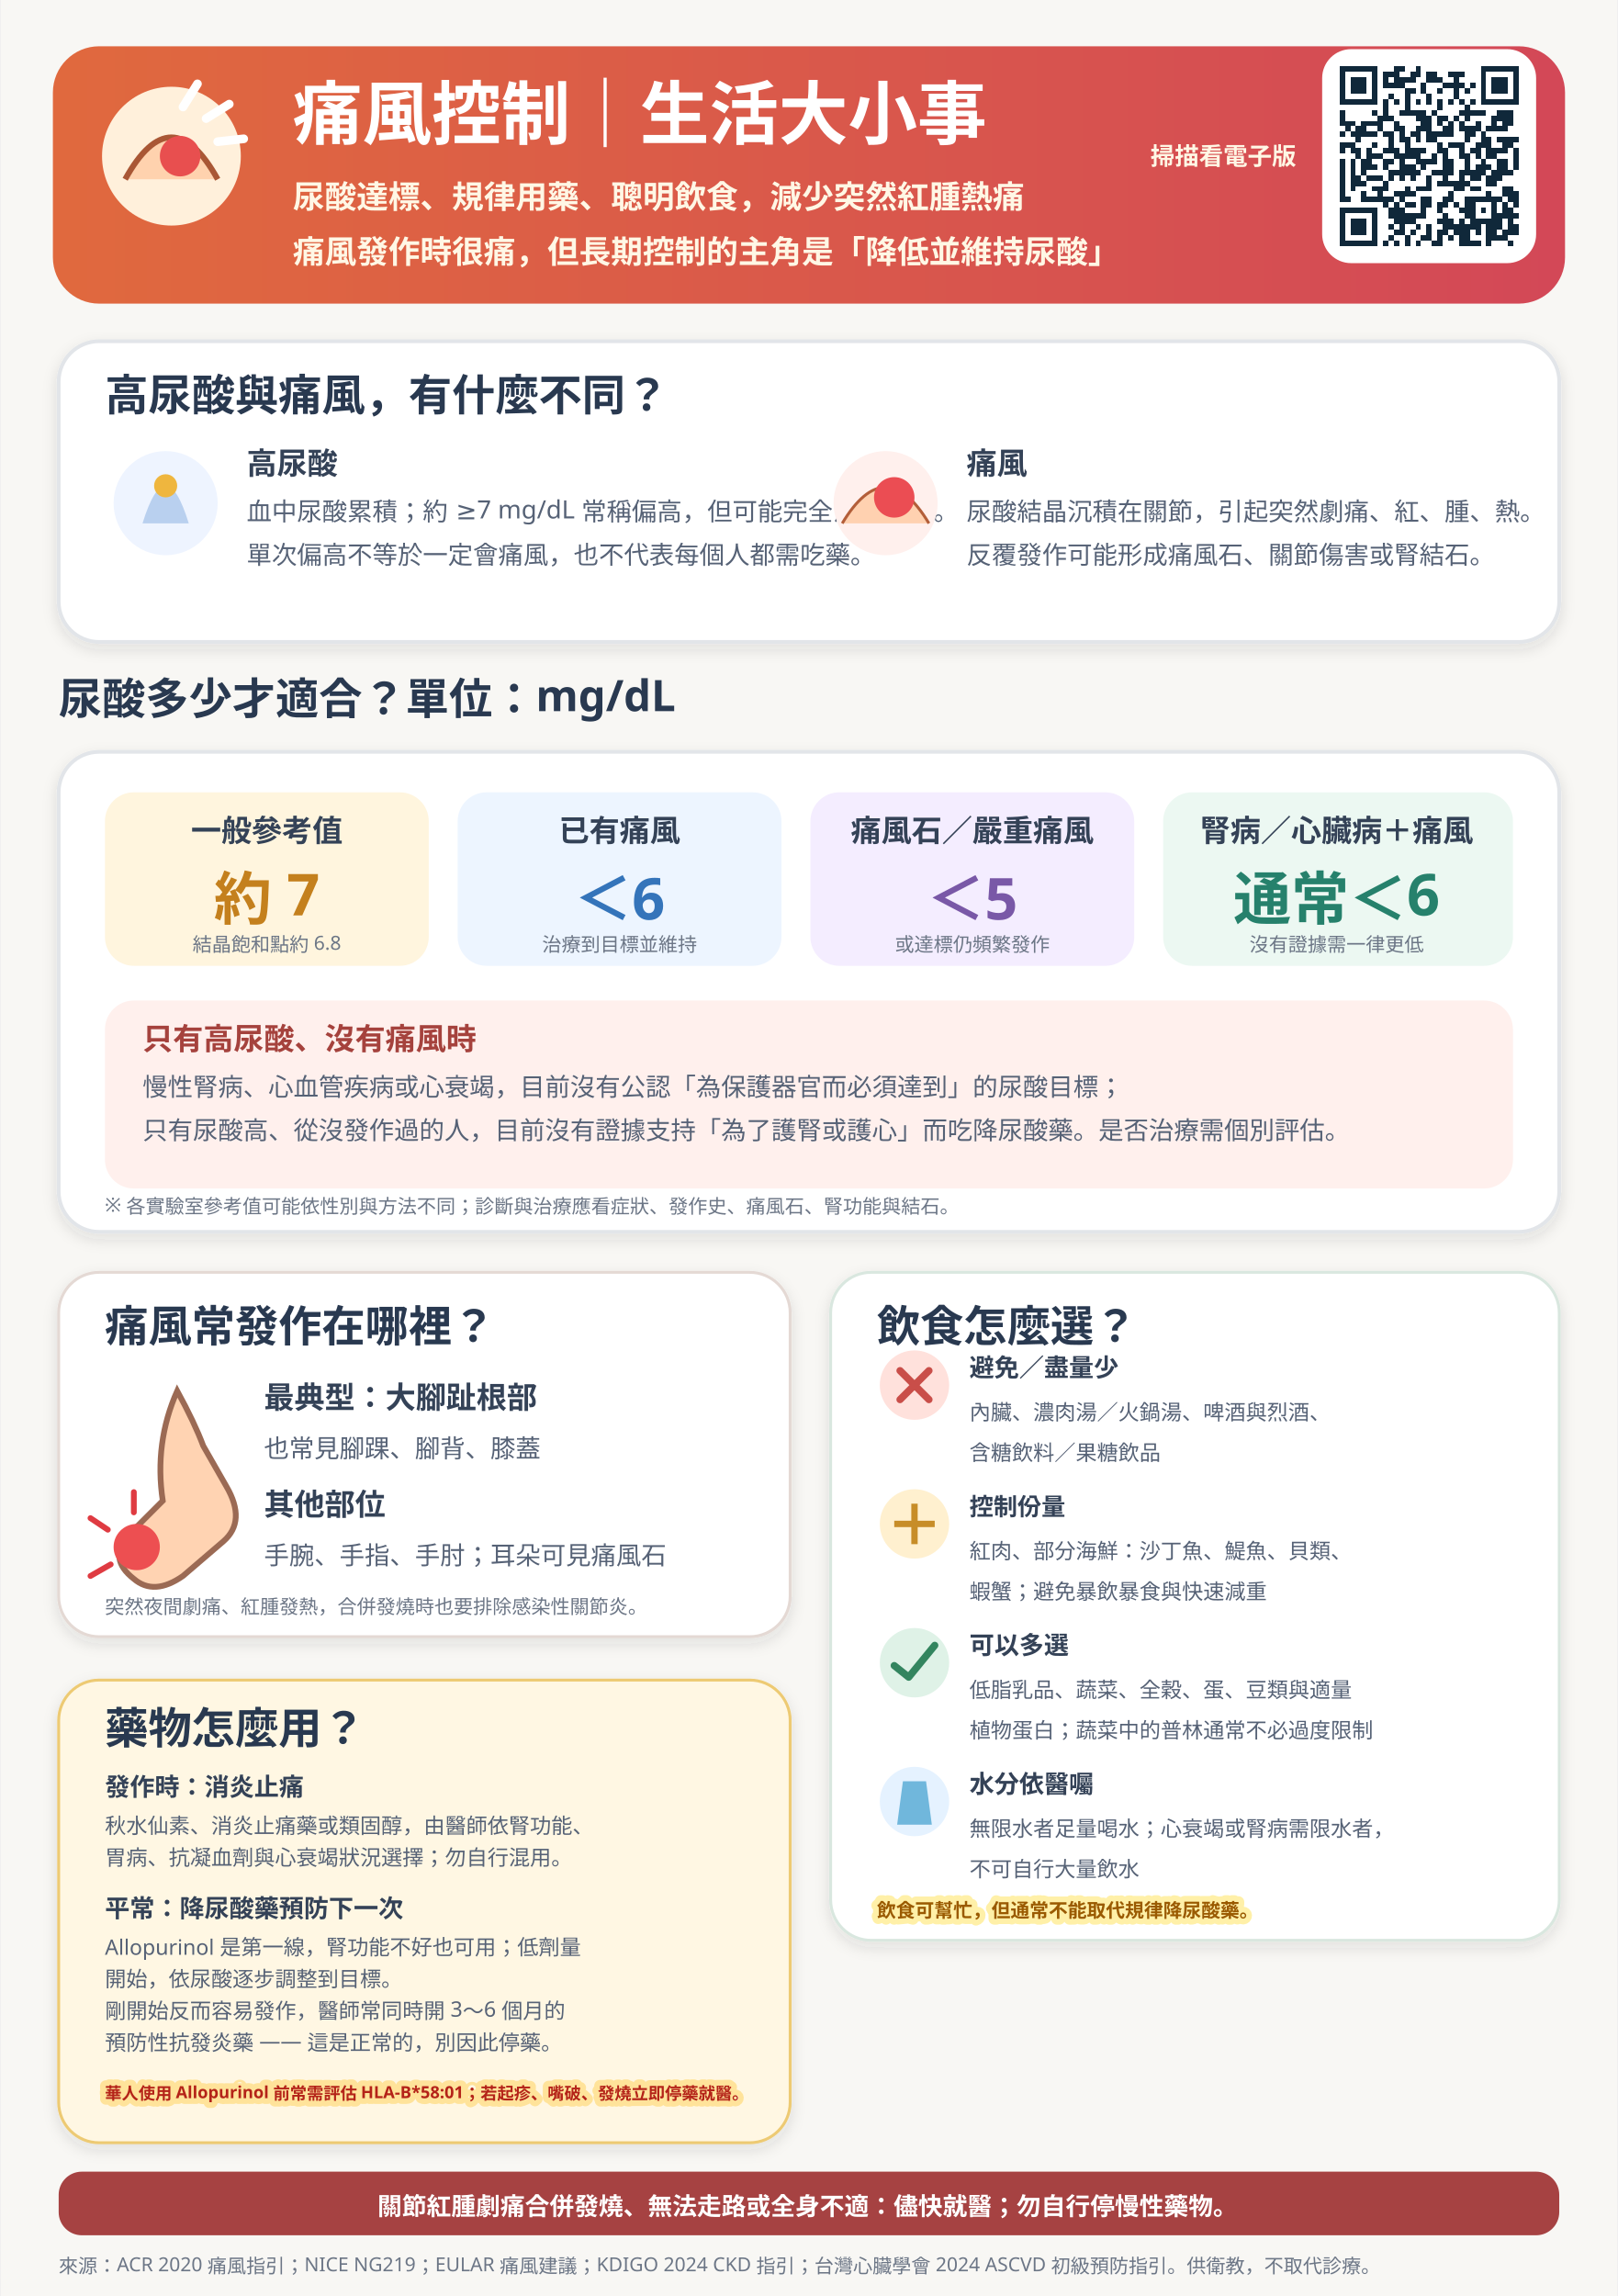
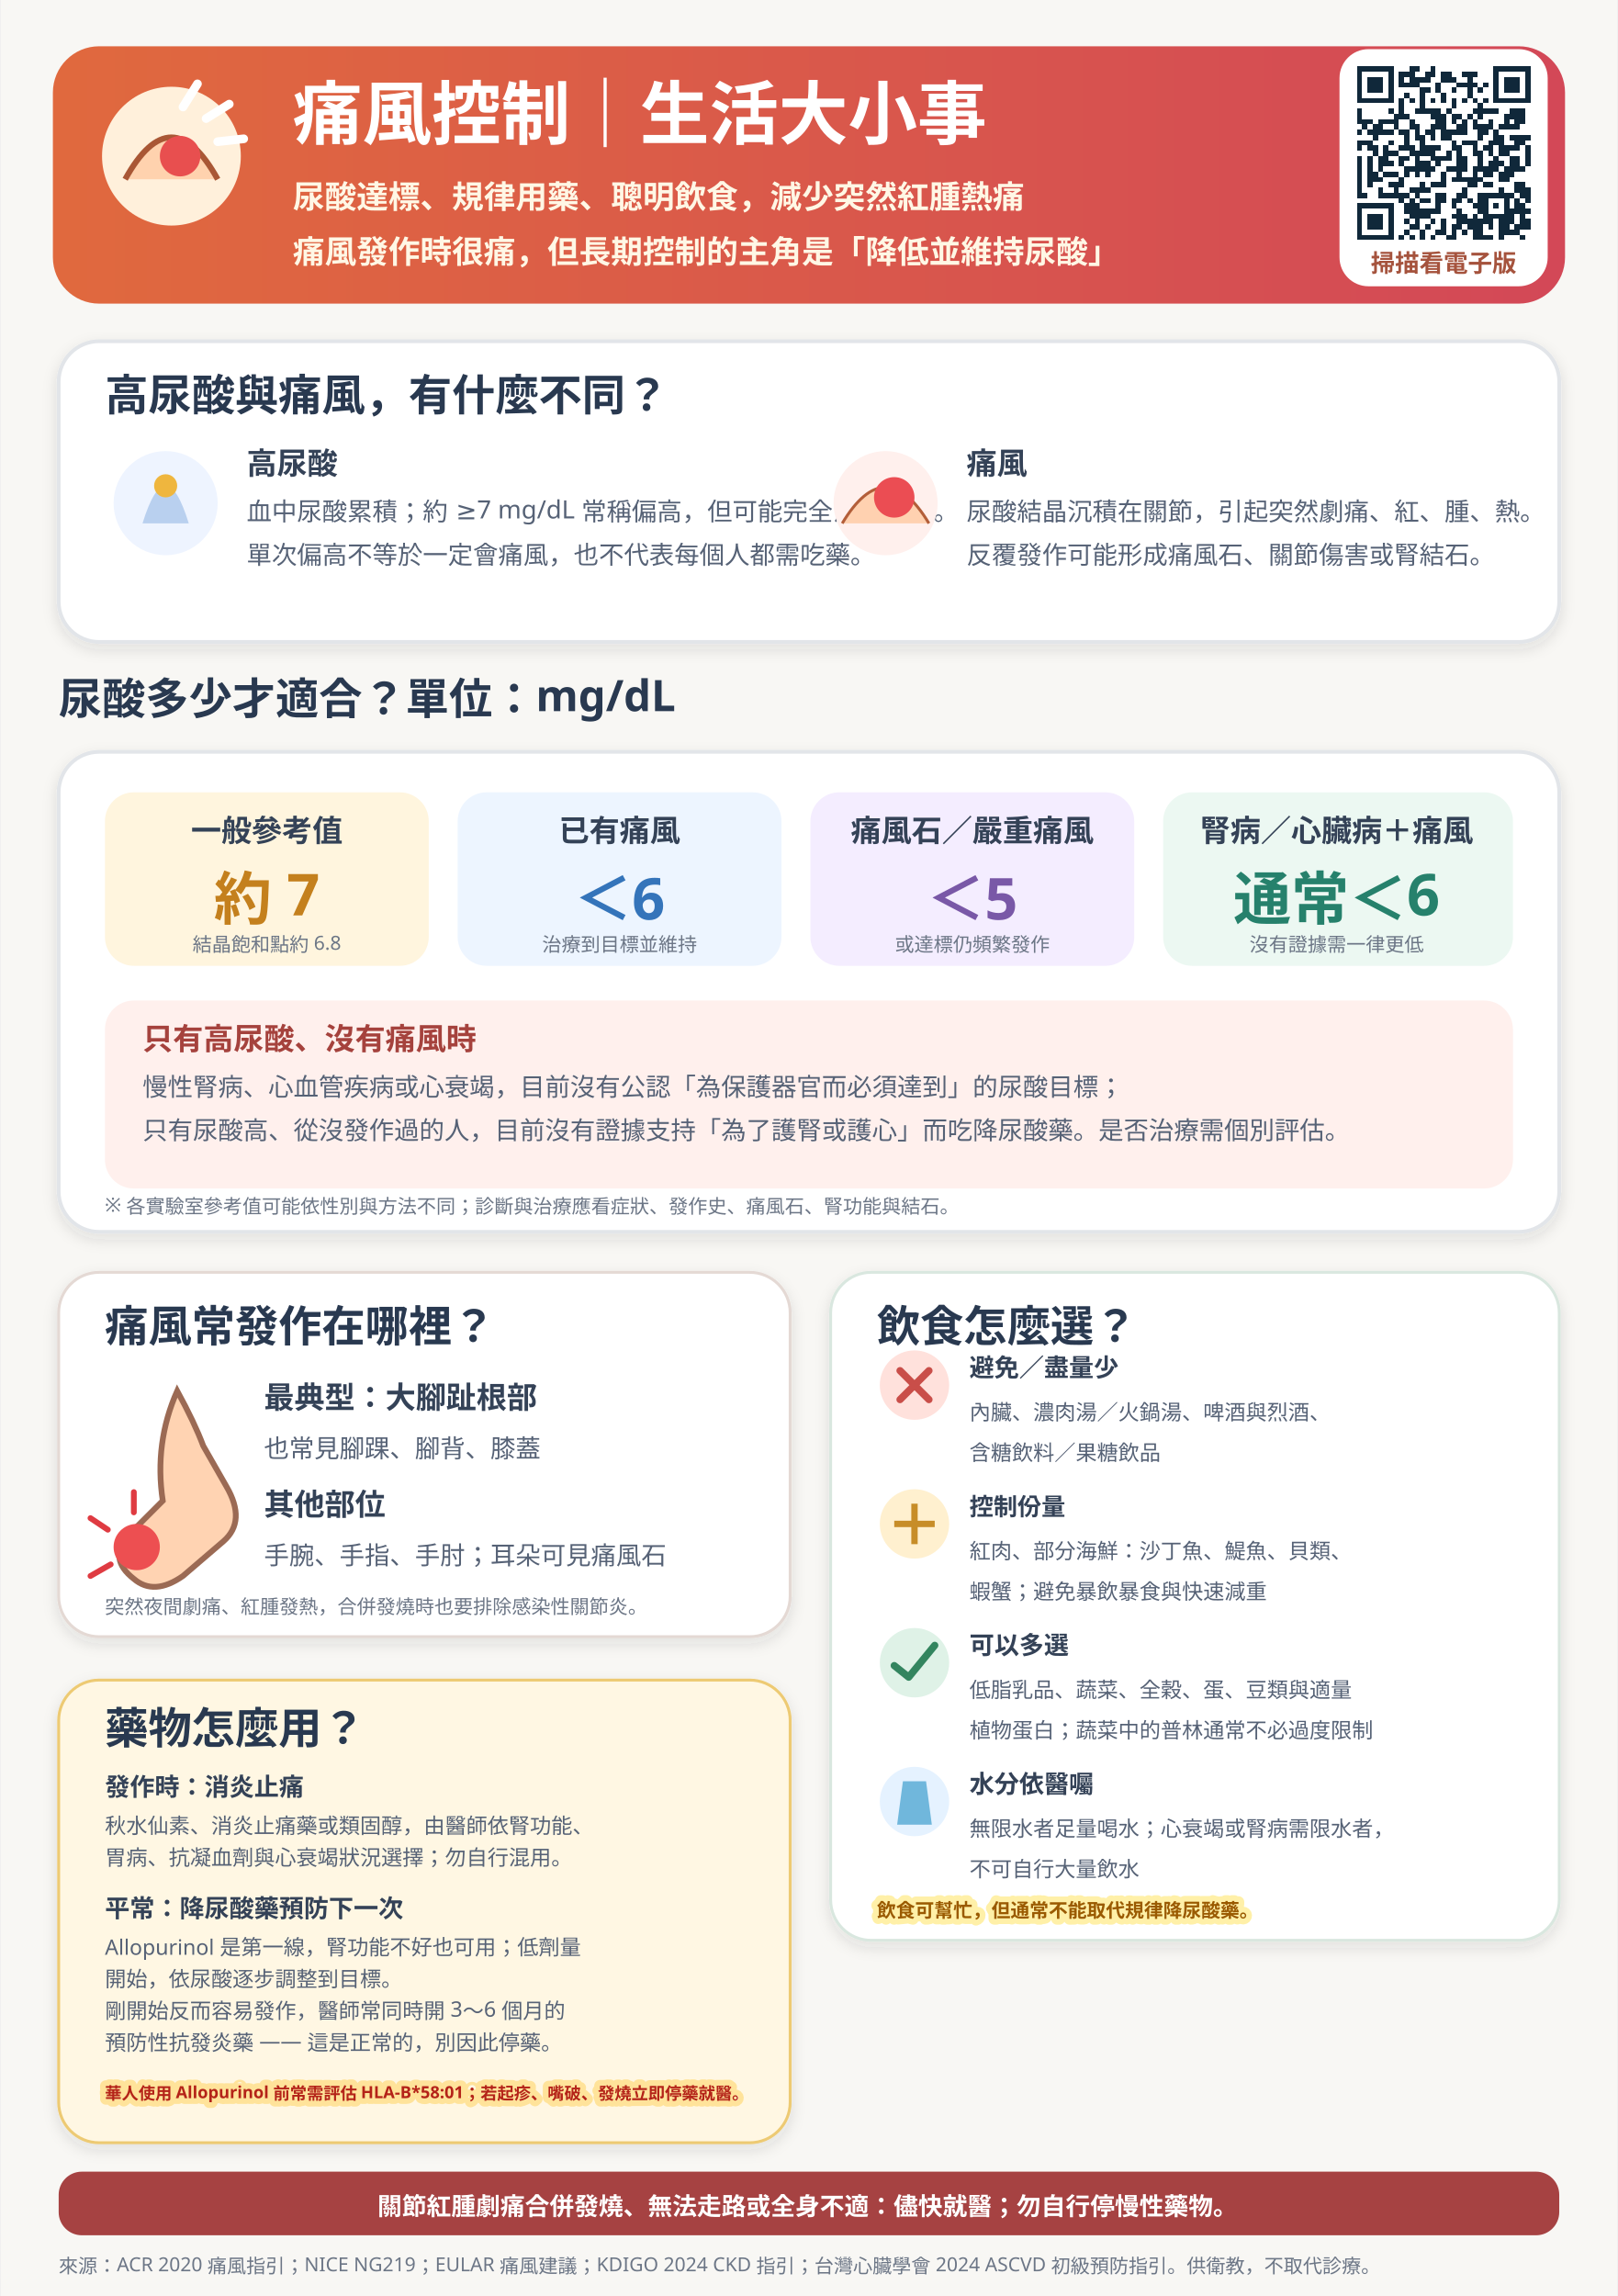
<svg xmlns="http://www.w3.org/2000/svg" width="148mm" height="210mm" viewBox="0 0 559 794">
  <defs>
    <style>.t{font:700 24px 'Microsoft JhengHei','Noto Sans TC',sans-serif;fill:white}.st{font:600 11px 'Microsoft JhengHei','Noto Sans TC',sans-serif;fill:#fff7e5}.h{font:700 15px 'Microsoft JhengHei','Noto Sans TC',sans-serif;fill:#293950}.b{font:700 10.5px 'Microsoft JhengHei','Noto Sans TC',sans-serif;fill:#344257}.s{font:500 8.7px 'Microsoft JhengHei','Noto Sans TC',sans-serif;fill:#566276}.xs{font:500 6.7px 'Microsoft JhengHei','Noto Sans TC',sans-serif;fill:#6c7686}.num{font:700 20px 'Microsoft JhengHei','Noto Sans TC',sans-serif}.line{stroke-linecap:round;stroke-linejoin:round}.card{fill:#fff;stroke:#e2e5e9;stroke-width:1.3}</style>
    <linearGradient id="g" x1="0" x2="1">
      <stop stop-color="#e0693e" />
      <stop offset="1" stop-color="#d34857" />
    </linearGradient>
    <filter id="sh">
      <feDropShadow dx="0" dy="2" stdDeviation="2.5" flood-color="#3c3540" flood-opacity=".12" />
    </filter>
  </defs>
  <rect width="559" height="794" fill="#f8f7f4" />
  <rect x="18" y="16" width="523" height="89" rx="16" fill="url(#g)" />
  <g transform="translate(31 26)">
    <circle cx="28" cy="28" r="24" fill="#fff0db" />
    <path d="M12 36q16-29 32 0" fill="#ffd2ae" stroke="#a95735" stroke-width="2" />
    <circle cx="31" cy="28" r="7" fill="#e84f4f" />
    <path d="M32 11l5-8M40 15l8-5M44 23l9-1" stroke="#fff" stroke-width="3" class="line" />
  </g>
  <text x="101" y="48" class="t">痛風控制｜生活大小事</text>
  <text x="101" y="72" class="st">尿酸達標、規律用藥、聰明飲食，減少突然紅腫熱痛</text>
  <text x="101" y="91" class="st">痛風發作時很痛，但長期控制的主角是「降低並維持尿酸」</text>
  <rect x="20" y="118" width="519" height="104" rx="14" class="card" filter="url(#sh)" />
  <text x="36" y="142" class="h">高尿酸與痛風，有什麼不同？</text>
  <g transform="translate(37 154)">
    <circle cx="20" cy="20" r="18" fill="#eef4ff" />
    <path d="M12 27q8-26 16 0" fill="#b9d0ef" />
    <circle cx="20" cy="14" r="4" fill="#efb63e" />
    <text x="48" y="10" class="b">高尿酸</text>
    <text x="48" y="26" class="s">血中尿酸累積；約 ≥7 mg/dL 常稱偏高，但可能完全沒有症狀。</text>
    <text x="48" y="41" class="s">單次偏高不等於一定會痛風，也不代表每個人都需吃藥。</text>
  </g>
  <g transform="translate(286 154)">
    <circle cx="20" cy="20" r="18" fill="#fff0ed" />
    <path d="M5 27q15-25 30 0" fill="#ffd1b0" stroke="#b35e39" />
    <circle cx="23" cy="18" r="7" fill="#eb4d53" />
    <text x="48" y="10" class="b">痛風</text>
    <text x="48" y="26" class="s">尿酸結晶沉積在關節，引起突然劇痛、紅、腫、熱。</text>
    <text x="48" y="41" class="s">反覆發作可能形成痛風石、關節傷害或腎結石。</text>
  </g>
  <text x="20" y="247" class="h">尿酸多少才適合？單位：mg/dL</text>
  <rect x="20" y="260" width="519" height="166" rx="14" class="card" filter="url(#sh)" />
  <rect x="36" y="274" width="112" height="60" rx="10" fill="#fff5de" />
  <text x="92" y="291" text-anchor="middle" class="b">一般參考值</text>
  <text x="92" y="318" text-anchor="middle" class="num" style="fill:#c4801d">約 7</text>
  <text x="92" y="329" text-anchor="middle" class="xs">結晶飽和點約 6.8</text>
  <rect x="158" y="274" width="112" height="60" rx="10" fill="#edf5ff" />
  <text x="214" y="291" text-anchor="middle" class="b">已有痛風</text>
  <text x="214" y="318" text-anchor="middle" class="num" style="fill:#3474ba">＜6</text>
  <text x="214" y="329" text-anchor="middle" class="xs">治療到目標並維持</text>
  <rect x="280" y="274" width="112" height="60" rx="10" fill="#f4edff" />
  <text x="336" y="291" text-anchor="middle" class="b">痛風石／嚴重痛風</text>
  <text x="336" y="318" text-anchor="middle" class="num" style="fill:#7958a7">＜5</text>
  <text x="336" y="329" text-anchor="middle" class="xs">或達標仍頻繁發作</text>
  <rect x="402" y="274" width="121" height="60" rx="10" fill="#ecf8f2" />
  <text x="462" y="291" text-anchor="middle" class="b">腎病／心臟病＋痛風</text>
  <text x="462" y="318" text-anchor="middle" class="num" style="fill:#26816c">通常＜6</text>
  <text x="462" y="329" text-anchor="middle" class="xs">沒有證據需一律更低</text>
  <rect x="36" y="346" width="487" height="65" rx="10" fill="#fff0ed" />
  <text x="49" y="363" class="b" style="fill:#a5423d">只有高尿酸、沒有痛風時</text>
  <text x="49" y="379" class="s">慢性腎病、心血管疾病或心衰竭，目前沒有公認「為保護器官而必須達到」的尿酸目標；</text>
  <text x="49" y="394" class="s">只有尿酸高、從沒發作過的人，目前沒有證據支持「為了護腎或護心」而吃降尿酸藥。是否治療需個別評估。</text>
  <text x="36" y="419" class="xs">※ 各實驗室參考值可能依性別與方法不同；診斷與治療應看症狀、發作史、痛風石、腎功能與結石。</text>
  <rect x="20" y="440" width="253" height="126" rx="14" fill="#fff" stroke="#e4d9d4" filter="url(#sh)" />
  <text x="36" y="464" class="h">痛風常發作在哪裡？</text>
  <g transform="translate(35 476)">
    <path d="M26 5q-8 18-5 38l-12 12q-7 8 2 15q7 6 17-1l14-12q8-7 1-19L35 24q-3-8-9-19z" fill="#ffd3b2" stroke="#9b6a54" stroke-width="2" />
    <circle cx="12" cy="59" r="8" fill="#ed4f51" />
    <path d="M2 53l-6-4M3 65l-7 4M11 47v-7" stroke="#df3b42" stroke-width="2" class="line" />
  </g>
  <text x="91" y="487" class="b">最典型：大腳趾根部</text>
  <text x="91" y="504" class="s">也常見腳踝、腳背、膝蓋</text>
  <text x="91" y="524" class="b">其他部位</text>
  <text x="91" y="541" class="s">手腕、手指、手肘；耳朵可見痛風石</text>
  <text x="36" y="558" class="xs">突然夜間劇痛、紅腫發熱，合併發燒時也要排除感染性關節炎。</text>
  <rect x="287" y="440" width="252" height="231" rx="14" fill="#fff" stroke="#d9e7df" filter="url(#sh)" />
  <text x="303" y="464" class="h">飲食怎麼選？</text>
  <g transform="translate(304 467)">
    <circle cx="12" cy="12" r="12" fill="#ffe1dc" />
    <path d="M7 7l10 10M17 7L7 17" stroke="#c94e49" stroke-width="2.5" class="line" />
    <text style="font-size:8.6px;font-weight:700" x="31" y="9" class="b">避免／盡量少</text>
    <text style="font-size:7.35px" x="31" y="24" class="s">內臟、濃肉湯／火鍋湯、啤酒與烈酒、</text>
    <text style="font-size:7.35px" x="31" y="38" class="s">含糖飲料／果糖飲品</text>
  </g>
  <g transform="translate(304 515)">
    <circle cx="12" cy="12" r="12" fill="#fff0cf" />
    <path d="M5 12h14M12 5v14" stroke="#c78d28" stroke-width="2.2" />
    <text style="font-size:8.3px" x="31" y="9" class="b">控制份量</text>
    <text style="font-size:7.35px" x="31" y="24" class="s">紅肉、部分海鮮：沙丁魚、鯷魚、貝類、</text>
    <text style="font-size:7.35px" x="31" y="38" class="s">蝦蟹；避免暴飲暴食與快速減重</text>
  </g>
  <g transform="translate(304 563)">
    <circle cx="12" cy="12" r="12" fill="#dff2e7" />
    <path d="M5 13l5 4 9-11" fill="none" stroke="#33855f" stroke-width="2.5" class="line" />
    <text style="font-size:8.6px;font-weight:700" x="31" y="9" class="b">可以多選</text>
    <text style="font-size:7.35px" x="31" y="24" class="s">低脂乳品、蔬菜、全穀、蛋、豆類與適量</text>
    <text style="font-size:7.35px" x="31" y="38" class="s">植物蛋白；蔬菜中的普林通常不必過度限制</text>
  </g>
  <g transform="translate(304 611)">
    <circle cx="12" cy="12" r="12" fill="#e5f2ff" />
    <path d="M8 5h8l2 15H6z" fill="#70b7dc" />
    <text style="font-size:8.6px;font-weight:700" x="31" y="9" class="b">水分依醫囑</text>
    <text style="font-size:7.35px" x="31" y="24" class="s">無限水者足量喝水；心衰竭或腎病需限水者，</text>
    <text style="font-size:7.35px" x="31" y="38" class="s">不可自行大量飲水</text>
  </g>
  <text style="font-size:6.6px;font-weight:700;fill:#9a5a00;paint-order:stroke;stroke:#fff0a8;stroke-width:4px;stroke-linejoin:round" x="303" y="663" class="xs">飲食可幫忙，但通常不能取代規律降尿酸藥。</text>
  <rect x="20" y="581" width="253" height="160" rx="14" fill="#fff7e3" stroke="#edca73" filter="url(#sh)" />
  <text x="36" y="603" class="h">藥物怎麼用？</text>
  <text x="36" y="621" class="b" style="font-size:8.6px;font-weight:700">發作時：消炎止痛</text>
  <text x="36" y="634" class="s" style="font-size:7.35px">秋水仙素、消炎止痛藥或類固醇，由醫師依腎功能、</text>
  <text x="36" y="645" class="s" style="font-size:7.35px">胃病、抗凝血劑與心衰竭狀況選擇；勿自行混用。</text>
  <text x="36" y="663" class="b" style="font-size:8.6px;font-weight:700">平常：降尿酸藥預防下一次</text>
  <text x="36" y="676" class="s" style="font-size:7.35px">Allopurinol 是第一線，腎功能不好也可用；低劑量</text>
  <text x="36" y="687" class="s" style="font-size:7.35px">開始，依尿酸逐步調整到目標。</text>
  <text x="36" y="698" class="s" style="font-size:7.35px">剛開始反而容易發作，醫師常同時開 3～6 個月的</text>
  <text x="36" y="709" class="s" style="font-size:7.35px">預防性抗發炎藥 —— 這是正常的，別因此停藥。</text>
  <text x="36" y="726" class="xs" style="font-size:5.8px;font-weight:700;fill:#b42318;paint-order:stroke;stroke:#ffe39a;stroke-width:4px;stroke-linejoin:round">華人使用 Allopurinol 前常需評估 HLA-B*58:01；若起疹、嘴破、發燒立即停藥就醫。</text>
  <rect x="20" y="751" width="519" height="22" rx="8" fill="#a64242" />
  <text x="279" y="766" text-anchor="middle" style="font:700 8.5px 'Microsoft JhengHei',sans-serif;fill:white">關節紅腫劇痛合併發燒、無法走路或全身不適：儘快就醫；勿自行停慢性藥物。</text>
  <text x="20" y="786" class="xs">來源：ACR 2020 痛風指引；NICE NG219；EULAR 痛風建議；KDIGO 2024 CKD 指引；台灣心臟學會 2024 ASCVD 初級預防指引。供衛教，不取代診療。</text>
  <g id="qr">
-     <text x="448" y="57" text-anchor="end" style="font:700 8.4px 'Microsoft JhengHei','Noto Sans TC',sans-serif;fill:#fff7e5">掃描看電子版</text>
-     <rect x="457" y="17" width="74" height="74" rx="10" fill="#fff" stroke="none" />
-     <g transform="translate(463 23) scale(1.878788)" shape-rendering="crispEdges">
+     <rect x="463" y="17" width="72" height="82" rx="10" fill="#fff" stroke="none" />
+     <g transform="translate(469 23) scale(1.818182)" shape-rendering="crispEdges">
      <path d="M0 0h7v1h-7zM10 0h2v1h-2zM14 0h1v1h-1zM26 0h7v1h-7zM0 1h1v1h-1zM6 1h1v1h-1zM8 1h3v1h-3zM13 1h2v1h-2zM16 1h2v1h-2zM20 1h3v1h-3zM26 1h1v1h-1zM32 1h1v1h-1zM0 2h1v1h-1zM2 2h3v1h-3zM6 2h1v1h-1zM8 2h1v1h-1zM10 2h4v1h-4zM16 2h3v1h-3zM21 2h1v1h-1zM26 2h1v1h-1zM28 2h3v1h-3zM32 2h1v1h-1zM0 3h1v1h-1zM2 3h3v1h-3zM6 3h1v1h-1zM8 3h4v1h-4zM15 3h1v1h-1zM19 3h4v1h-4zM24 3h1v1h-1zM26 3h1v1h-1zM28 3h3v1h-3zM32 3h1v1h-1zM0 4h1v1h-1zM2 4h3v1h-3zM6 4h1v1h-1zM12 4h2v1h-2zM15 4h1v1h-1zM18 4h1v1h-1zM21 4h1v1h-1zM23 4h1v1h-1zM26 4h1v1h-1zM28 4h3v1h-3zM32 4h1v1h-1zM0 5h1v1h-1zM6 5h1v1h-1zM9 5h1v1h-1zM12 5h1v1h-1zM16 5h1v1h-1zM21 5h1v1h-1zM26 5h1v1h-1zM32 5h1v1h-1zM0 6h7v1h-7zM8 6h1v1h-1zM10 6h1v1h-1zM12 6h1v1h-1zM14 6h1v1h-1zM16 6h1v1h-1zM18 6h1v1h-1zM20 6h1v1h-1zM22 6h1v1h-1zM24 6h1v1h-1zM26 6h7v1h-7zM8 7h1v1h-1zM12 7h1v1h-1zM18 7h1v1h-1zM23 7h1v1h-1zM0 8h1v1h-1zM6 8h1v1h-1zM8 8h1v1h-1zM11 8h5v1h-5zM17 8h1v1h-1zM22 8h5v1h-5zM29 8h3v1h-3zM0 9h1v1h-1zM7 9h3v1h-3zM14 9h3v1h-3zM18 9h2v1h-2zM21 9h1v1h-1zM23 9h1v1h-1zM28 9h4v1h-4zM0 10h3v1h-3zM4 10h4v1h-4zM10 10h1v1h-1zM15 10h2v1h-2zM18 10h1v1h-1zM20 10h1v1h-1zM22 10h1v1h-1zM25 10h1v1h-1zM28 10h1v1h-1zM30 10h2v1h-2zM1 11h1v1h-1zM3 11h2v1h-2zM7 11h1v1h-1zM10 11h2v1h-2zM14 11h3v1h-3zM19 11h2v1h-2zM22 11h4v1h-4zM27 11h4v1h-4zM0 12h1v1h-1zM2 12h5v1h-5zM8 12h2v1h-2zM11 12h1v1h-1zM13 12h2v1h-2zM16 12h5v1h-5zM23 12h2v1h-2zM26 12h1v1h-1zM3 13h1v1h-1zM9 13h1v1h-1zM11 13h2v1h-2zM14 13h1v1h-1zM16 13h2v1h-2zM23 13h1v1h-1zM26 13h2v1h-2zM29 13h4v1h-4zM0 14h3v1h-3zM6 14h1v1h-1zM9 14h1v1h-1zM12 14h1v1h-1zM18 14h1v1h-1zM20 14h3v1h-3zM25 14h3v1h-3zM30 14h2v1h-2zM0 15h1v1h-1zM2 15h2v1h-2zM5 15h1v1h-1zM8 15h3v1h-3zM12 15h4v1h-4zM18 15h2v1h-2zM22 15h1v1h-1zM24 15h2v1h-2zM27 15h4v1h-4zM32 15h1v1h-1zM3 16h1v1h-1zM5 16h3v1h-3zM10 16h5v1h-5zM17 16h1v1h-1zM19 16h1v1h-1zM22 16h2v1h-2zM25 16h1v1h-1zM27 16h2v1h-2zM32 16h1v1h-1zM0 17h1v1h-1zM2 17h1v1h-1zM4 17h2v1h-2zM8 17h2v1h-2zM11 17h1v1h-1zM14 17h4v1h-4zM19 17h2v1h-2zM23 17h1v1h-1zM26 17h1v1h-1zM29 17h2v1h-2zM32 17h1v1h-1zM0 18h1v1h-1zM2 18h1v1h-1zM4 18h3v1h-3zM8 18h1v1h-1zM11 18h3v1h-3zM15 18h1v1h-1zM19 18h2v1h-2zM23 18h1v1h-1zM25 18h3v1h-3zM29 18h2v1h-2zM32 18h1v1h-1zM0 19h1v1h-1zM2 19h1v1h-1zM4 19h1v1h-1zM9 19h6v1h-6zM17 19h4v1h-4zM22 19h5v1h-5zM28 19h4v1h-4zM0 20h1v1h-1zM2 20h2v1h-2zM5 20h3v1h-3zM9 20h1v1h-1zM11 20h1v1h-1zM13 20h1v1h-1zM16 20h1v1h-1zM19 20h1v1h-1zM22 20h1v1h-1zM24 20h2v1h-2zM27 20h3v1h-3zM0 21h1v1h-1zM2 21h3v1h-3zM8 21h1v1h-1zM16 21h1v1h-1zM18 21h6v1h-6zM27 21h2v1h-2zM0 22h1v1h-1zM2 22h1v1h-1zM6 22h3v1h-3zM12 22h1v1h-1zM14 22h3v1h-3zM21 22h2v1h-2zM24 22h2v1h-2zM30 22h2v1h-2zM0 23h1v1h-1zM4 23h1v1h-1zM7 23h1v1h-1zM10 23h4v1h-4zM20 23h1v1h-1zM27 23h1v1h-1zM30 23h3v1h-3zM0 24h2v1h-2zM4 24h6v1h-6zM11 24h1v1h-1zM15 24h2v1h-2zM19 24h2v1h-2zM23 24h7v1h-7zM31 24h2v1h-2zM8 25h1v1h-1zM10 25h1v1h-1zM12 25h2v1h-2zM15 25h2v1h-2zM18 25h2v1h-2zM21 25h1v1h-1zM23 25h2v1h-2zM28 25h1v1h-1zM30 25h1v1h-1zM32 25h1v1h-1zM0 26h7v1h-7zM9 26h3v1h-3zM15 26h1v1h-1zM18 26h1v1h-1zM22 26h3v1h-3zM26 26h1v1h-1zM28 26h1v1h-1zM30 26h2v1h-2zM0 27h1v1h-1zM6 27h1v1h-1zM9 27h7v1h-7zM19 27h1v1h-1zM23 27h2v1h-2zM28 27h5v1h-5zM0 28h1v1h-1zM2 28h3v1h-3zM6 28h1v1h-1zM10 28h4v1h-4zM18 28h3v1h-3zM22 28h1v1h-1zM24 28h6v1h-6zM31 28h1v1h-1zM0 29h1v1h-1zM2 29h3v1h-3zM6 29h1v1h-1zM9 29h1v1h-1zM11 29h1v1h-1zM14 29h1v1h-1zM16 29h1v1h-1zM19 29h7v1h-7zM27 29h3v1h-3zM31 29h2v1h-2zM0 30h1v1h-1zM2 30h3v1h-3zM6 30h1v1h-1zM10 30h2v1h-2zM13 30h1v1h-1zM16 30h1v1h-1zM18 30h2v1h-2zM21 30h3v1h-3zM25 30h1v1h-1zM27 30h2v1h-2zM30 30h3v1h-3zM0 31h1v1h-1zM6 31h1v1h-1zM9 31h1v1h-1zM12 31h1v1h-1zM15 31h2v1h-2zM18 31h1v1h-1zM20 31h1v1h-1zM22 31h2v1h-2zM27 31h4v1h-4zM0 32h7v1h-7zM8 32h1v1h-1zM10 32h1v1h-1zM12 32h1v1h-1zM14 32h1v1h-1zM17 32h2v1h-2zM22 32h4v1h-4zM27 32h1v1h-1zM31 32h1v1h-1z" fill="#10283a" />
    </g>
+     <text x="499" y="94" text-anchor="middle" style="font:700 8.4px 'Microsoft JhengHei','Noto Sans TC',sans-serif;fill:#a5533d">掃描看電子版</text>
  </g>
</svg>
